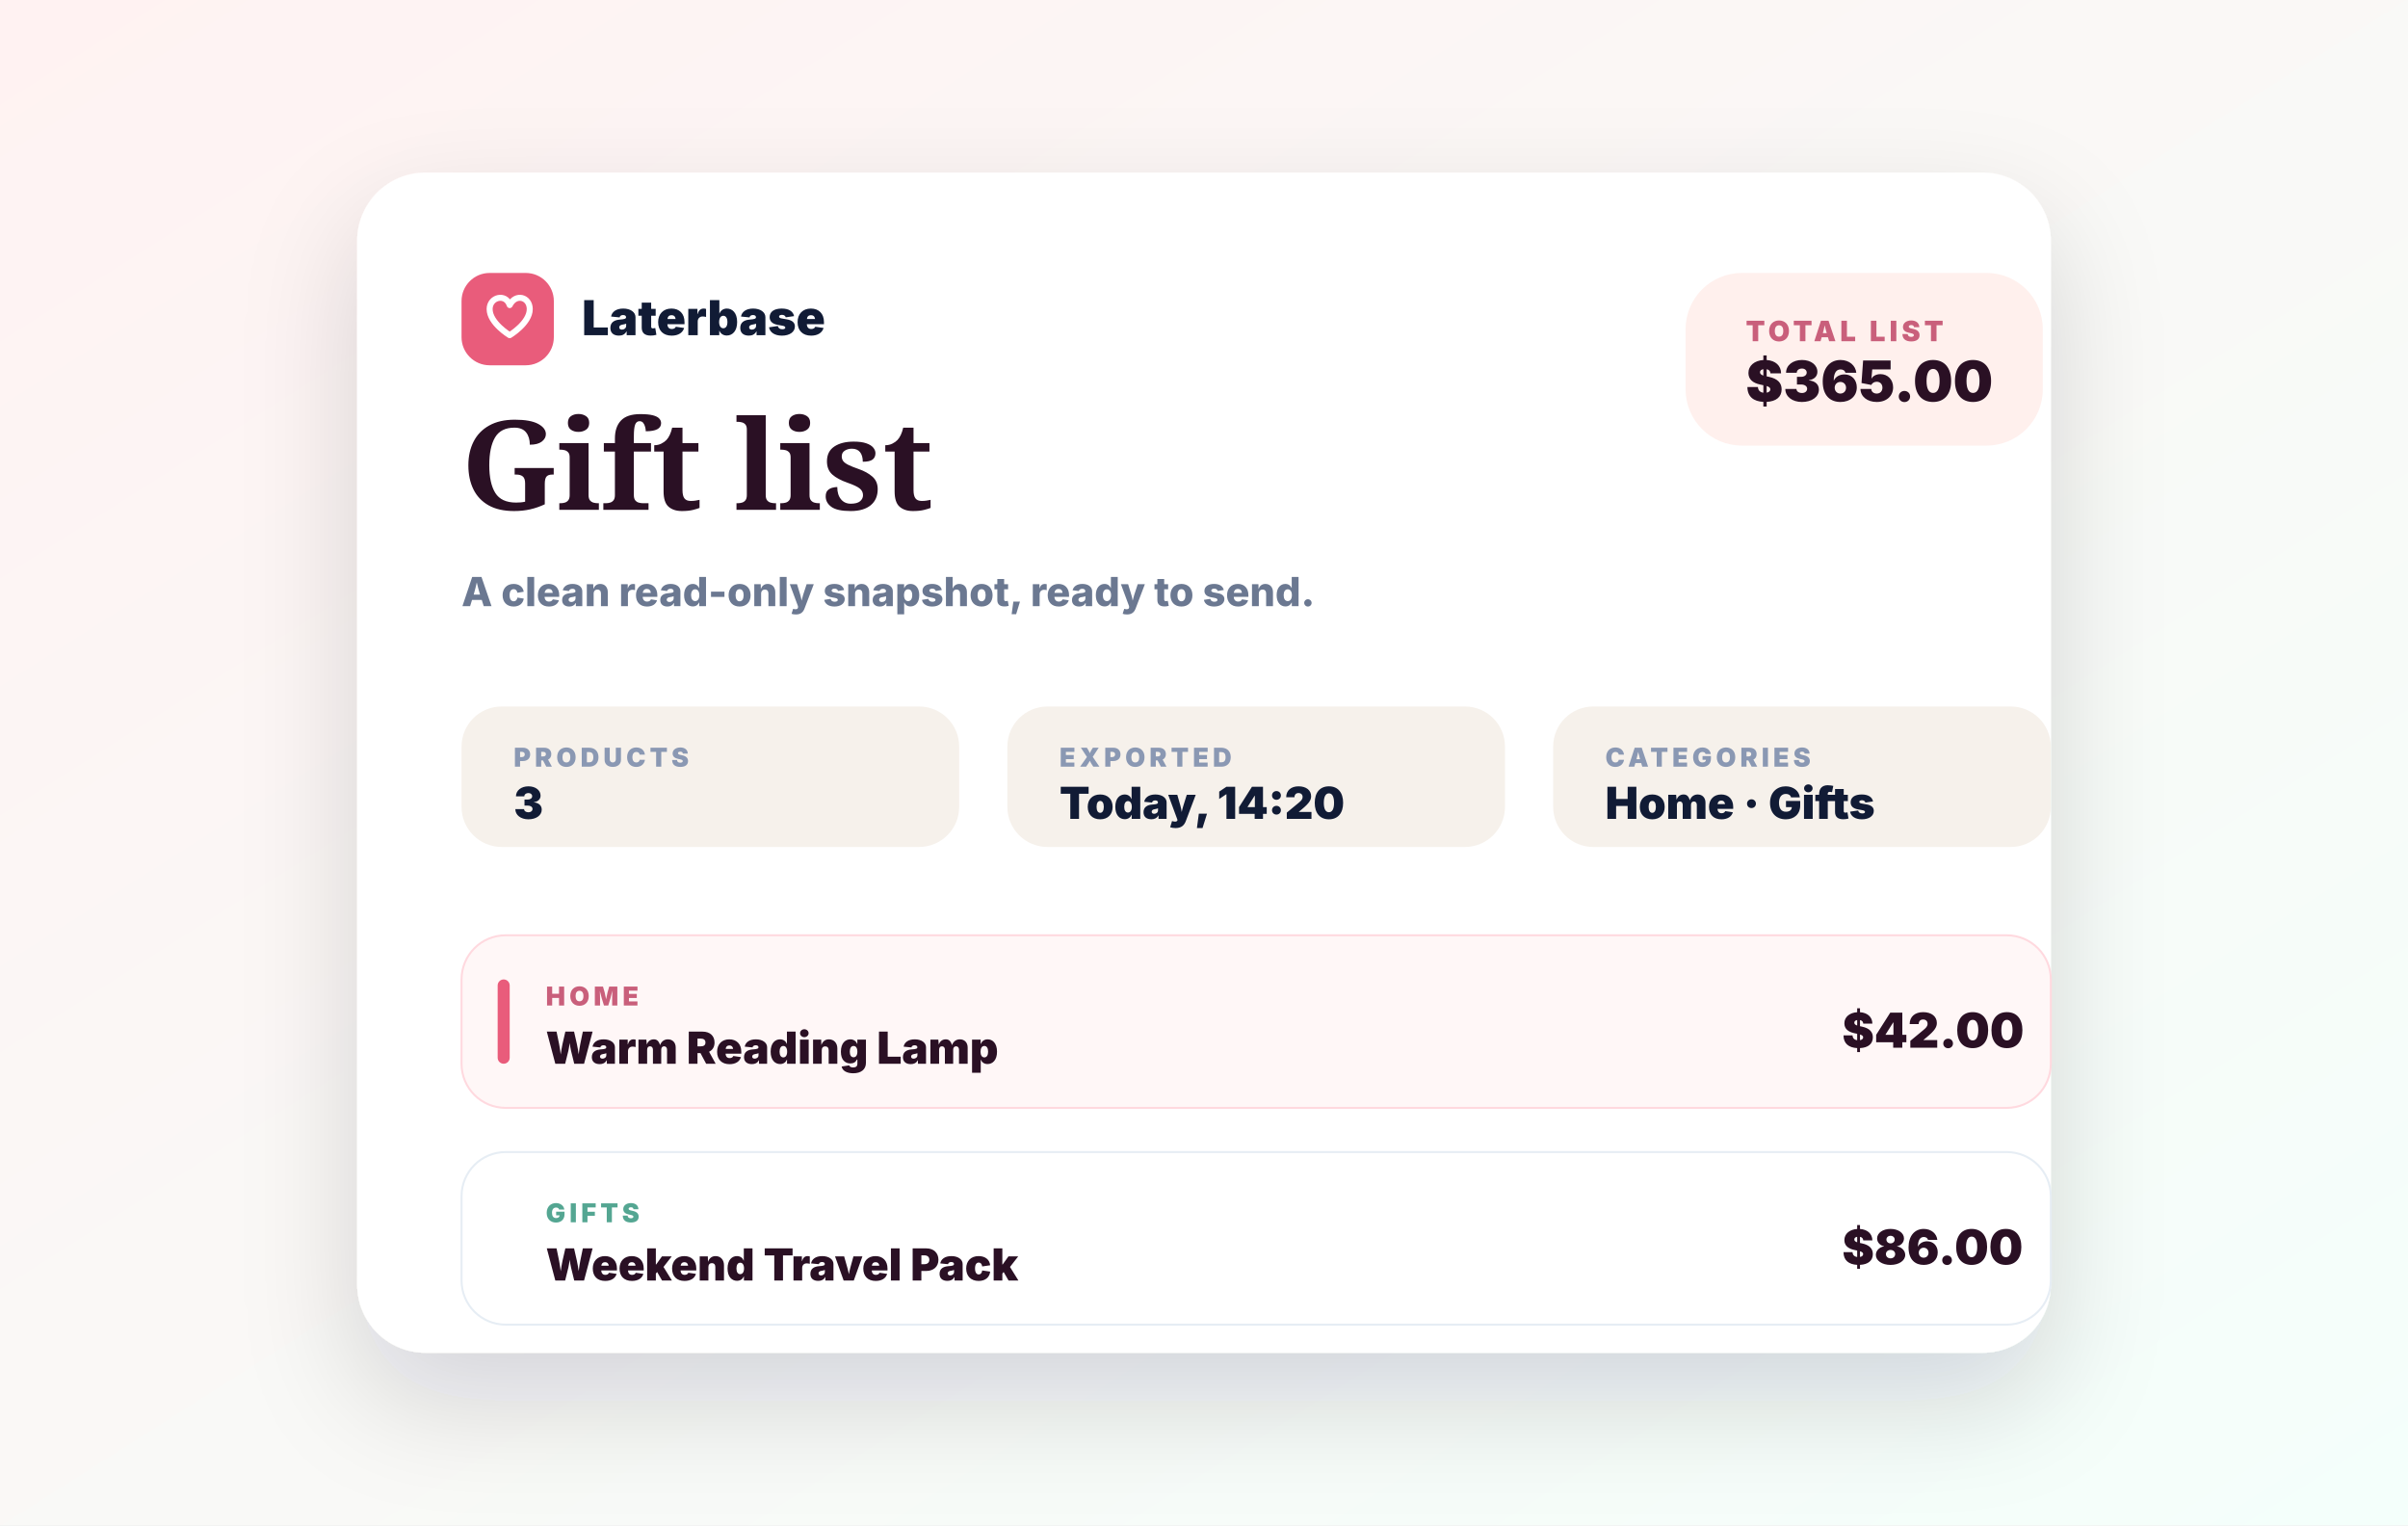
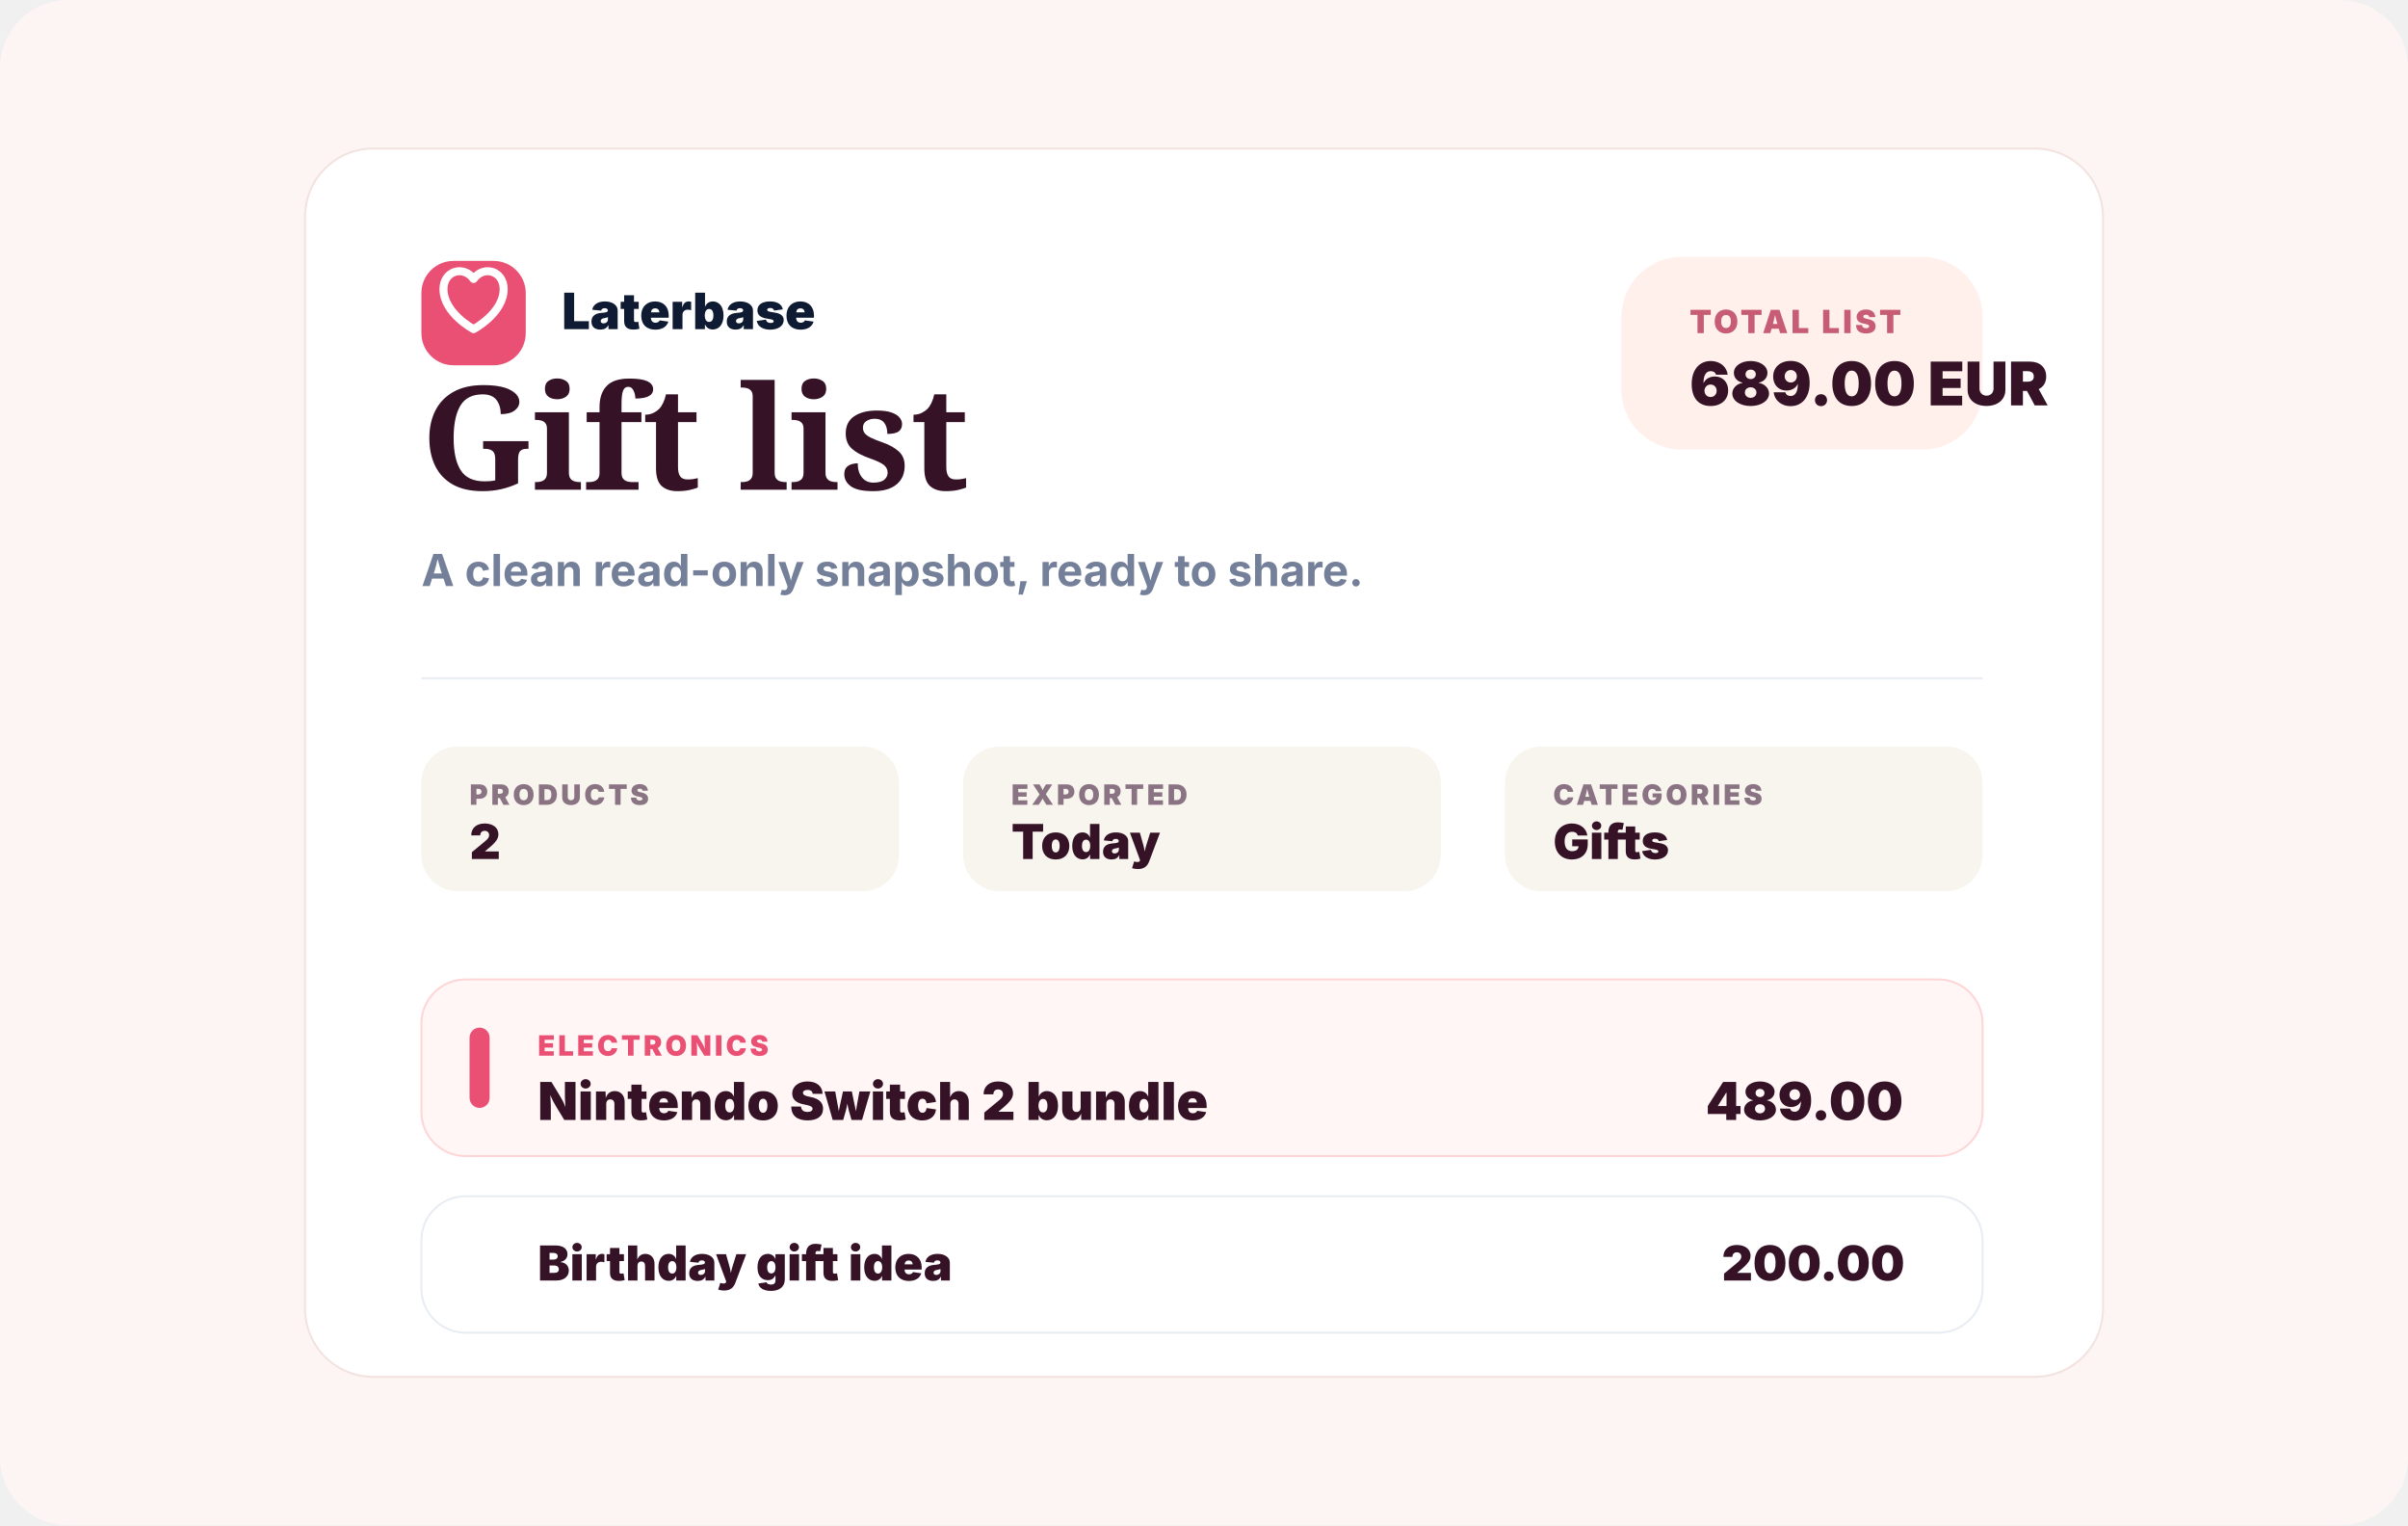
- <svg xmlns="http://www.w3.org/2000/svg" width="1200" height="760" viewBox="0 0 1200 760" role="img" aria-label="Laterbase export options">
-   <defs>
-     <linearGradient id="rose" x1="0" x2="1" y1="0" y2="1">
-       <stop stop-color="#fff2f2" />
-       <stop offset="1" stop-color="#f4fffb" />
-     </linearGradient>
-     <filter id="shadow" x="-20%" y="-20%" width="140%" height="140%">
-       <feDropShadow dx="0" dy="24" stdDeviation="28" flood-color="#0f172a" flood-opacity=".15" />
-     </filter>
-   </defs>
-   <rect width="1200" height="760" fill="url(#rose)" />
-   <rect x="178" y="86" width="844" height="588" rx="34" fill="#fff" filter="url(#shadow)" />
-   <g transform="translate(230 136)" font-family="Inter, Arial, sans-serif">
-     <rect width="46" height="46" rx="14" fill="#e95c7b" />
-     <path d="M14 18c0-6 8-8 10-2 3-6 10-4 10 2 0 7-10 13-10 13S14 25 14 18Z" fill="none" stroke="#fff" stroke-width="3" stroke-linecap="round" stroke-linejoin="round" />
-     <text x="60" y="31" font-size="24" font-weight="900" fill="#111b35">Laterbase</text>
-     <text y="118" font-family="Georgia, serif" font-size="62" font-weight="700" fill="#2a1024">Gift list</text>
-     <text y="166" font-size="20" font-weight="800" fill="#6b7891">A clean read-only snapshot, ready to send.</text>
-     <rect x="610" y="0" width="178" height="86" rx="28" fill="#fff0ed" />
-     <text x="640" y="34" font-size="14" font-weight="900" fill="#c95f7b" letter-spacing="2">TOTAL LIST</text>
-     <text x="640" y="64" font-size="28" font-weight="900" fill="#2a1024">$365.00</text>
-     <g transform="translate(0 216)">
-       <rect width="248" height="70" rx="20" fill="#f6f1eb" />
-       <text x="26" y="30" font-size="13" font-weight="900" fill="#8a98b3" letter-spacing="2">PRODUCTS</text>
-       <text x="26" y="56" font-size="22" font-weight="900" fill="#111b35">3</text>
-       <rect x="272" width="248" height="70" rx="20" fill="#f6f1eb" />
-       <text x="298" y="30" font-size="13" font-weight="900" fill="#8a98b3" letter-spacing="2">EXPORTED</text>
-       <text x="298" y="56" font-size="22" font-weight="900" fill="#111b35">Today, 14:20</text>
-       <rect x="544" width="248" height="70" rx="20" fill="#f6f1eb" />
-       <text x="570" y="30" font-size="13" font-weight="900" fill="#8a98b3" letter-spacing="2">CATEGORIES</text>
-       <text x="570" y="56" font-size="22" font-weight="900" fill="#111b35">Home · Gifts</text>
-     </g>
-     <g transform="translate(0 330)">
-       <rect width="792" height="86" rx="22" fill="#fff7f7" stroke="#ffd9df" />
-       <rect x="18" y="22" width="6" height="42" rx="3" fill="#e95c7b" />
-       <text x="42" y="35" font-size="13" font-weight="900" fill="#c95f7b" letter-spacing="2">HOME</text>
-       <text x="42" y="64" font-size="22" font-weight="900" fill="#2a1024">Warm Reading Lamp</text>
-       <text x="688" y="56" font-size="24" font-weight="900" fill="#2a1024">$42.00</text>
-       <rect y="108" width="792" height="86" rx="22" fill="#fff" stroke="#e6edf4" />
-       <text x="42" y="143" font-size="13" font-weight="900" fill="#54a692" letter-spacing="2">GIFTS</text>
-       <text x="42" y="172" font-size="22" font-weight="900" fill="#2a1024">Weekend Travel Pack</text>
-       <text x="688" y="164" font-size="24" font-weight="900" fill="#2a1024">$86.00</text>
-     </g>
+ <svg xmlns="http://www.w3.org/2000/svg" width="1200" height="760" viewBox="0 0 1200 760" fill="none">
+   <rect width="1200" height="760" rx="34" fill="#FDF5F3" />
+   <rect x="152" y="74" width="896" height="612" rx="34" fill="#FFFFFF" stroke="#F2E3DF" />
+   <g transform="translate(210 130)">
+     <rect width="52" height="52" rx="16" fill="#E95074" />
+     <path d="M26 34s-15-8-15-20c0-9 10-12 15-5 5-7 15-4 15 5 0 12-15 20-15 20Z" stroke="#FFFFFF" stroke-width="4" stroke-linecap="round" stroke-linejoin="round" />
+     <text x="70" y="34" fill="#0F1B33" font-family="Inter, Arial, sans-serif" font-size="25" font-weight="900">Laterbase</text>
  </g>
+   <text x="210" y="244" fill="#351226" font-family="Georgia, serif" font-size="72" font-weight="700">Gift list</text>
+   <text x="210" y="292" fill="#748099" font-family="Inter, Arial, sans-serif" font-size="22" font-weight="700">A clean read-only snapshot, ready to share.</text>
+   <rect x="808" y="128" width="180" height="96" rx="30" fill="#FFF0EC" />
+   <text x="842" y="166" fill="#C75D75" font-family="Inter, Arial, sans-serif" font-size="16" font-weight="900" letter-spacing="1.5">TOTAL LIST</text>
+   <text x="842" y="202" fill="#351226" font-family="Inter, Arial, sans-serif" font-size="30" font-weight="900">689.00 EUR</text>
+   <line x1="210" y1="338" x2="988" y2="338" stroke="#E8EDF3" />
+   <g transform="translate(210 372)">
+     <rect width="238" height="72" rx="18" fill="#F8F4EE" />
+     <text x="24" y="29" fill="#8A7483" font-family="Inter, Arial, sans-serif" font-size="14" font-weight="900" letter-spacing="1.5">PRODUCTS</text>
+     <text x="24" y="56" fill="#351226" font-family="Inter, Arial, sans-serif" font-size="24" font-weight="900">2</text>
+   </g>
+   <g transform="translate(480 372)">
+     <rect width="238" height="72" rx="18" fill="#F8F4EE" />
+     <text x="24" y="29" fill="#8A7483" font-family="Inter, Arial, sans-serif" font-size="14" font-weight="900" letter-spacing="1.5">EXPORTED</text>
+     <text x="24" y="56" fill="#351226" font-family="Inter, Arial, sans-serif" font-size="24" font-weight="900">Today</text>
+   </g>
+   <g transform="translate(750 372)">
+     <rect width="238" height="72" rx="18" fill="#F8F4EE" />
+     <text x="24" y="29" fill="#8A7483" font-family="Inter, Arial, sans-serif" font-size="14" font-weight="900" letter-spacing="1.5">CATEGORIES</text>
+     <text x="24" y="56" fill="#351226" font-family="Inter, Arial, sans-serif" font-size="24" font-weight="900">Gifts</text>
+   </g>
+   <rect x="210" y="488" width="778" height="88" rx="22" fill="#FFF6F5" stroke="#FFD6D8" />
+   <rect x="234" y="512" width="10" height="40" rx="5" fill="#E95074" />
+   <text x="268" y="526" fill="#E95074" font-family="Inter, Arial, sans-serif" font-size="14" font-weight="900" letter-spacing="1.5">ELECTRONICS</text>
+   <text x="268" y="558" fill="#351226" font-family="Inter, Arial, sans-serif" font-size="26" font-weight="900">Nintendo Switch 2 bundle</text>
+   <text x="850" y="558" fill="#351226" font-family="Inter, Arial, sans-serif" font-size="26" font-weight="900">489.00</text>
+   <rect x="210" y="596" width="778" height="68" rx="22" fill="#FFFFFF" stroke="#E8EDF3" />
+   <text x="268" y="638" fill="#351226" font-family="Inter, Arial, sans-serif" font-size="24" font-weight="900">Birthday gift idea</text>
+   <text x="858" y="638" fill="#351226" font-family="Inter, Arial, sans-serif" font-size="24" font-weight="900">200.00</text>
</svg>
